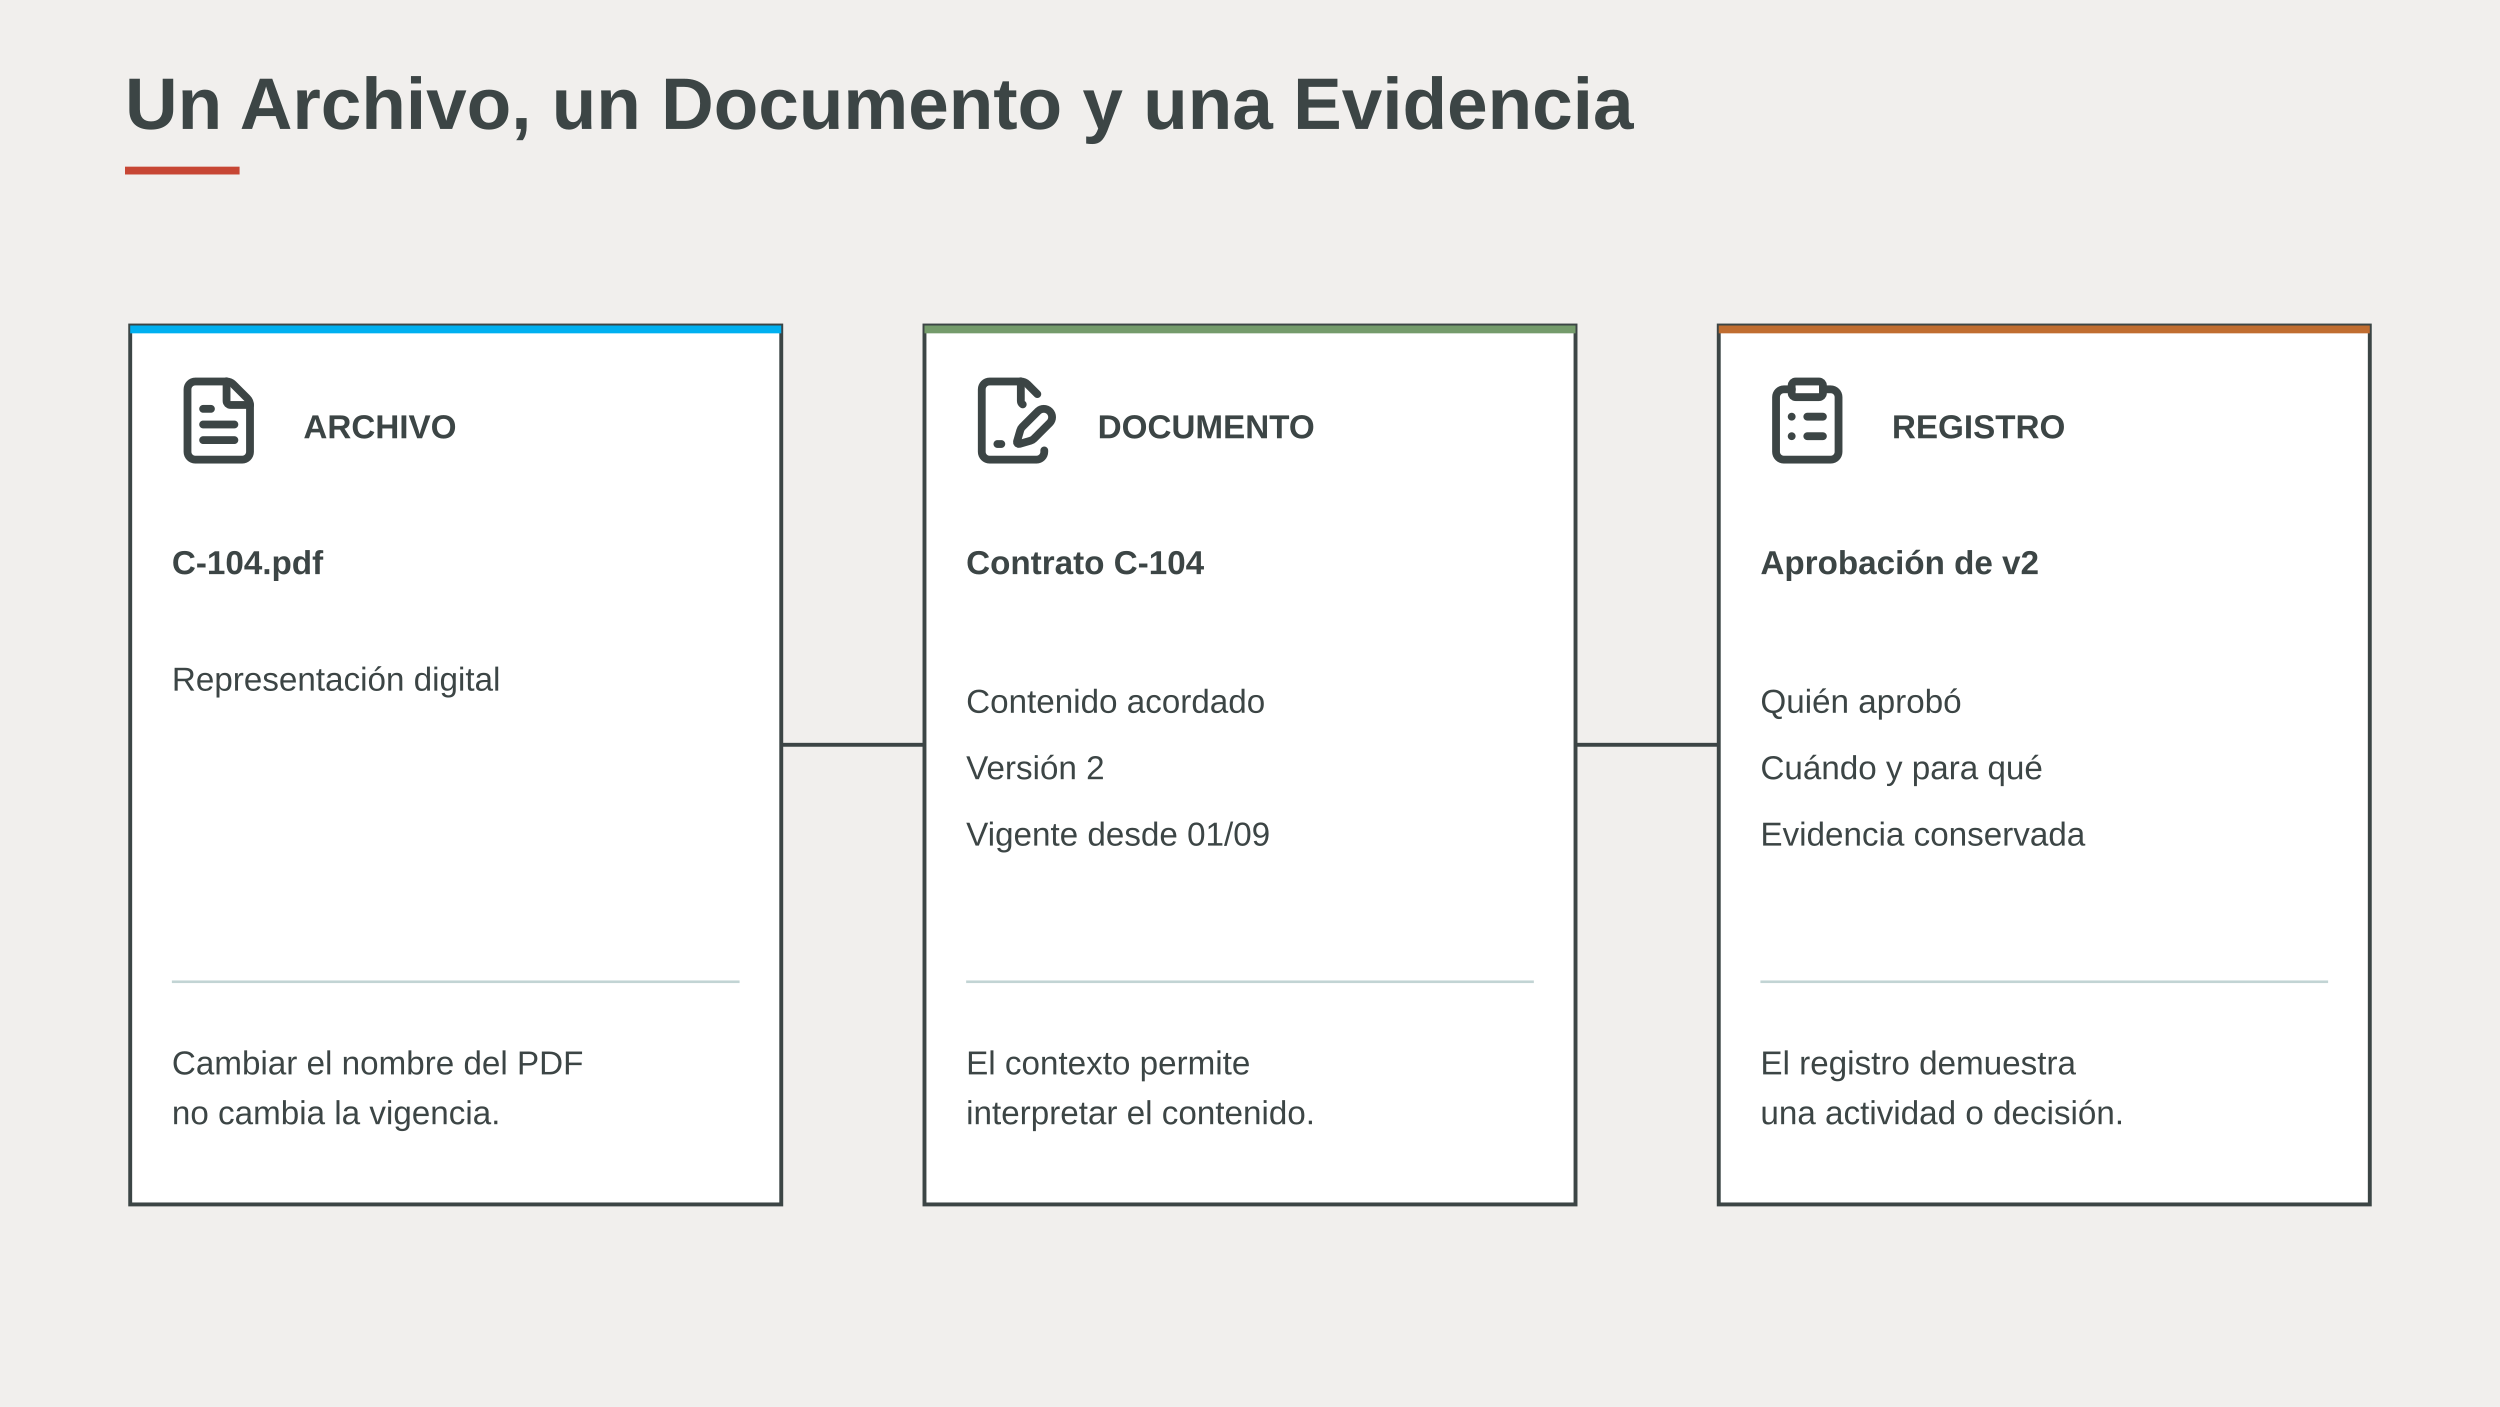
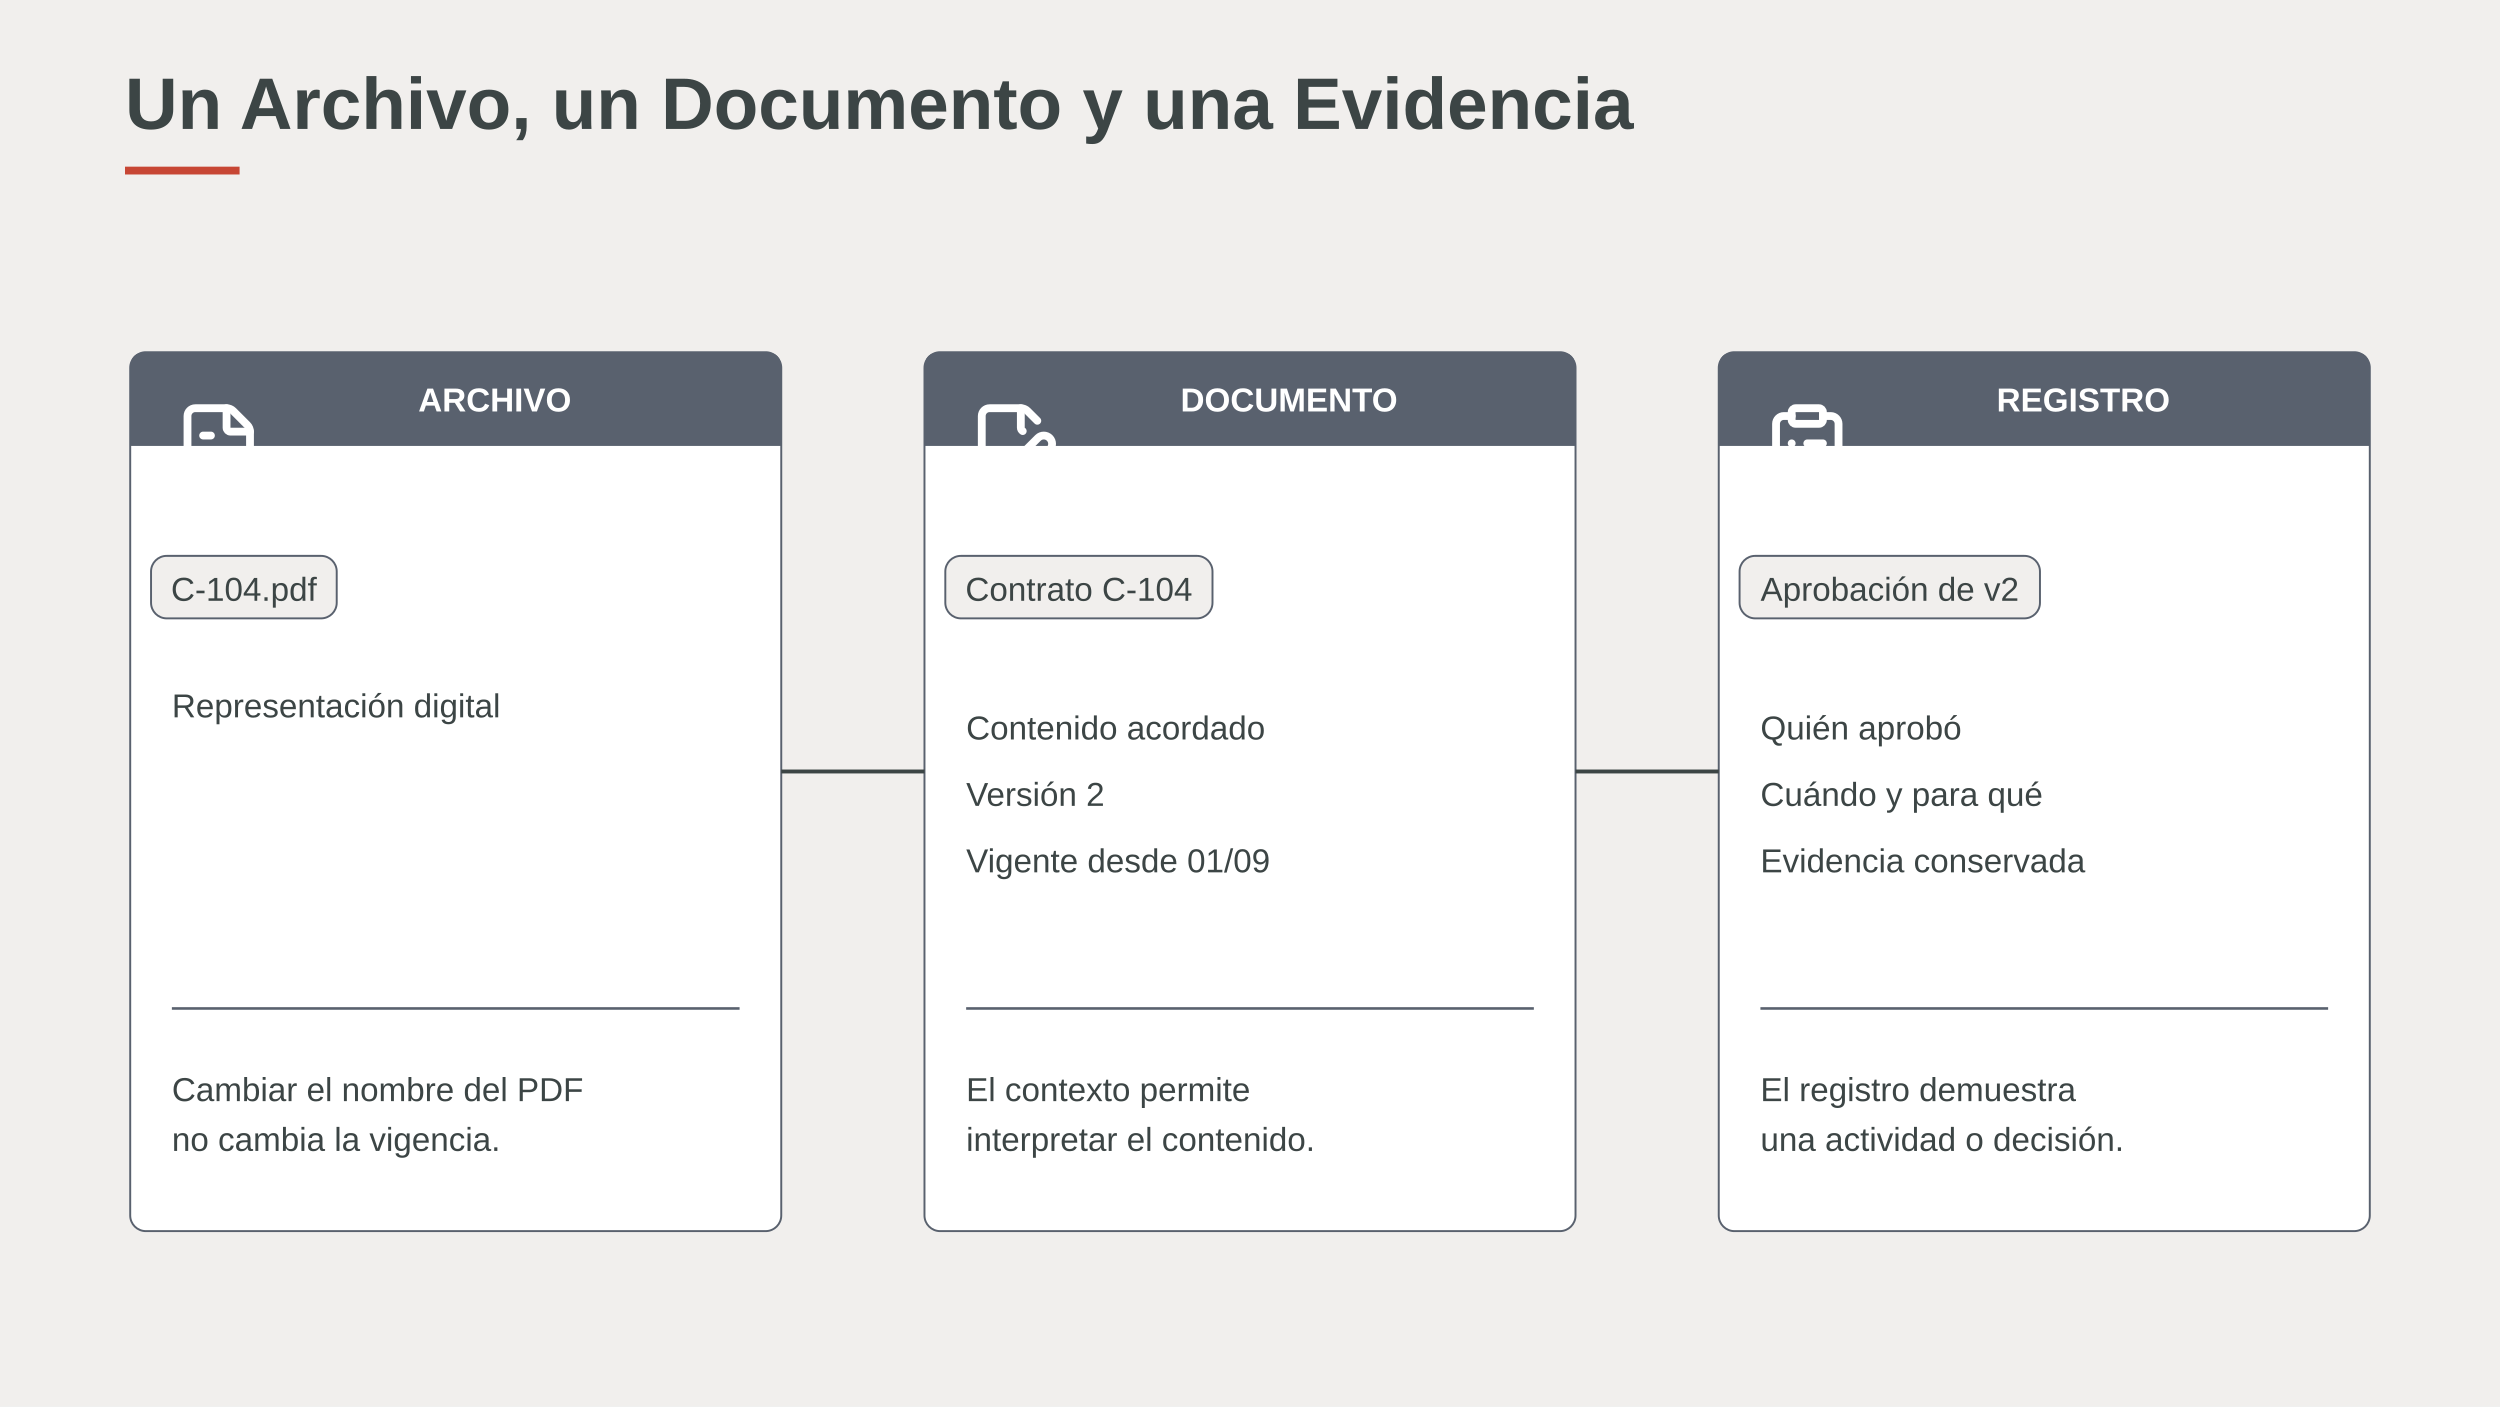
<svg xmlns="http://www.w3.org/2000/svg" viewBox="0 0 1920 1080" role="img" aria-labelledby="title description">
  <g font-family="Segoe UI, Arial, sans-serif">
    <rect x="0" y="0" width="1920" height="1080" rx="0" fill="#F1EFED" stroke="none" stroke-width="2" />
    <rect x="96" y="128" width="88" height="6" rx="0" fill="#C74634" stroke="none" stroke-width="2" />
    <text x="96" y="99" font-size="56" fill="#3C4545" font-weight="700" text-anchor="start">
      <tspan x="96" y="99">Un Archivo, un Documento y una Evidencia</tspan>
    </text>
-     <rect x="100" y="250" width="500" height="675" rx="0" fill="#FFFFFF" stroke="#3C4545" stroke-width="3" />
-     <rect x="100" y="250" width="500" height="6" rx="0" fill="#00B0F0" stroke="none" stroke-width="2" />
-     <g data-svgrepo-icon="document" transform="translate(132 287) scale(3)" color="#3C4545" fill="none" stroke="currentColor" stroke-width="2" stroke-linecap="round" stroke-linejoin="round">
-       <path d="M6 22a2 2 0 0 1-2-2V4a2 2 0 0 1 2-2h8a2.4 2.4 0 0 1 1.704.706l3.588 3.588A2.4 2.4 0 0 1 20 8v12a2 2 0 0 1-2 2z" />
-       <path d="M14 2v5a1 1 0 0 0 1 1h5" />
-       <path d="M10 9H8" />
-       <path d="M16 13H8" />
-       <path d="M16 17H8" />
+     <g data-layout="module-artwork" data-reference="governance-architecture" transform="translate(0.000 20.500)" data-center="960 608">
+       <rect x="100" y="250" width="500" height="675" rx="12" fill="#FFFFFF" stroke="#59616E" stroke-width="1.5" data-table-frame="true" />
+       <path d="M112.0 250.0 H588.0 Q600.0 250.0 600.0 262.0 V322.0 H100.0 V262.0 Q100.0 250.0 112.0 250.0 Z" fill="#59616E" stroke="none" data-table-header="true" />
+       <g data-svgrepo-icon="document" transform="translate(132 287) scale(3)" color="#FFFFFF" fill="none" stroke="currentColor" stroke-width="2" stroke-linecap="round" stroke-linejoin="round">
+         <path d="M6 22a2 2 0 0 1-2-2V4a2 2 0 0 1 2-2h8a2.4 2.4 0 0 1 1.704.706l3.588 3.588A2.4 2.4 0 0 1 20 8v12a2 2 0 0 1-2 2z" />
+         <path d="M14 2v5a1 1 0 0 0 1 1h5" />
+         <path d="M10 9H8" />
+         <path d="M16 13H8" />
+         <path d="M16 17H8" />
+       </g>
+       <text x="380.0" y="295.5" font-size="25.5" fill="#FFFFFF" font-weight="700" text-anchor="middle">
+         <tspan x="380.0" y="295.5">ARCHIVO</tspan>
+       </text>
+       <rect x="116.0" y="406.41" width="142.6" height="48" rx="12" fill="#F1EFED" stroke="#59616E" stroke-width="1.5" data-layout="reference-tag" />
+       <text x="187.3" y="440.91" font-size="25.5" fill="#3C4545" font-weight="400" text-anchor="middle">
+         <tspan x="187.3" y="440.91">C-104.pdf</tspan>
+       </text>
+       <text x="132" y="530.43" font-size="25.5" fill="#3C4545" font-weight="400" text-anchor="start">
+         <tspan x="132" y="530.43">Representación digital</tspan>
+       </text>
+       <line x1="132" y1="754" x2="568" y2="754" stroke="#59616E" stroke-width="2" />
+       <text x="132" y="825.145" font-size="25.5" fill="#3C4545" font-weight="400" text-anchor="start">
+         <tspan x="132" y="825.145">Cambiar el nombre del PDF </tspan>
+         <tspan x="132" y="863.395">no cambia la vigencia.</tspan>
+       </text>
+       <rect x="710" y="250" width="500" height="675" rx="12" fill="#FFFFFF" stroke="#59616E" stroke-width="1.5" data-table-frame="true" />
+       <path d="M722.0 250.0 H1198.0 Q1210.0 250.0 1210.0 262.0 V322.0 H710.0 V262.0 Q710.0 250.0 722.0 250.0 Z" fill="#59616E" stroke="none" data-table-header="true" />
+       <g data-svgrepo-icon="contract" transform="translate(742 287) scale(3)" color="#FFFFFF" fill="none" stroke="currentColor" stroke-width="2" stroke-linecap="round" stroke-linejoin="round">
+         <path d="M14.364 13.634a2 2 0 0 0-.506.854l-.837 2.87a.5.5 0 0 0 .62.62l2.87-.837a2 2 0 0 0 .854-.506l4.013-4.009a1 1 0 0 0-3.004-3.004z" />
+         <path d="M14.487 7.858A1 1 0 0 1 14 7V2" />
+         <path d="M20 19.645V20a2 2 0 0 1-2 2H6a2 2 0 0 1-2-2V4a2 2 0 0 1 2-2h8a2.4 2.4 0 0 1 1.704.706l2.516 2.516" />
+         <path d="M8 18h1" />
+       </g>
+       <text x="990.0" y="295.5" font-size="25.5" fill="#FFFFFF" font-weight="700" text-anchor="middle">
+         <tspan x="990.0" y="295.5">DOCUMENTO</tspan>
+       </text>
+       <rect x="726.0" y="406.41" width="205.197" height="48" rx="12" fill="#F1EFED" stroke="#59616E" stroke-width="1.5" data-layout="reference-tag" />
+       <text x="828.598" y="440.91" font-size="25.5" fill="#3C4545" font-weight="400" text-anchor="middle">
+         <tspan x="828.598" y="440.91">Contrato C-104</tspan>
+       </text>
+       <text x="742" y="547.43" font-size="25.5" fill="#3C4545" font-weight="400" text-anchor="start">
+         <tspan x="742" y="547.43">Contenido acordado </tspan>
+         <tspan x="742" y="598.43">Versión 2 </tspan>
+         <tspan x="742" y="649.43">Vigente desde 01/09</tspan>
+       </text>
+       <line x1="742" y1="754" x2="1178" y2="754" stroke="#59616E" stroke-width="2" />
+       <text x="742" y="825.145" font-size="25.5" fill="#3C4545" font-weight="400" text-anchor="start">
+         <tspan x="742" y="825.145">El contexto permite </tspan>
+         <tspan x="742" y="863.395">interpretar el contenido.</tspan>
+       </text>
+       <rect x="1320" y="250" width="500" height="675" rx="12" fill="#FFFFFF" stroke="#59616E" stroke-width="1.5" data-table-frame="true" />
+       <path d="M1332.0 250.0 H1808.0 Q1820.0 250.0 1820.0 262.0 V322.0 H1320.0 V262.0 Q1320.0 250.0 1332.0 250.0 Z" fill="#59616E" stroke="none" data-table-header="true" />
+       <g data-svgrepo-icon="audit" transform="translate(1352 287) scale(3)" color="#FFFFFF" fill="none" stroke="currentColor" stroke-width="2" stroke-linecap="round" stroke-linejoin="round">
+         <rect width="8" height="4" x="8" y="2" rx="1" ry="1" />
+         <path d="M16 4h2a2 2 0 0 1 2 2v14a2 2 0 0 1-2 2H6a2 2 0 0 1-2-2V6a2 2 0 0 1 2-2h2" />
+         <path d="M12 11h4" />
+         <path d="M12 16h4" />
+         <path d="M8 11h.01" />
+         <path d="M8 16h.01" />
+       </g>
+       <text x="1600.0" y="295.5" font-size="25.5" fill="#FFFFFF" font-weight="700" text-anchor="middle">
+         <tspan x="1600.0" y="295.5">REGISTRO</tspan>
+       </text>
+       <rect x="1336.0" y="406.41" width="230.691" height="48" rx="12" fill="#F1EFED" stroke="#59616E" stroke-width="1.5" data-layout="reference-tag" />
+       <text x="1451.345" y="440.91" font-size="25.5" fill="#3C4545" font-weight="400" text-anchor="middle">
+         <tspan x="1451.345" y="440.91">Aprobación de v2</tspan>
+       </text>
+       <text x="1352" y="547.43" font-size="25.5" fill="#3C4545" font-weight="400" text-anchor="start">
+         <tspan x="1352" y="547.43">Quién aprobó </tspan>
+         <tspan x="1352" y="598.43">Cuándo y para qué </tspan>
+         <tspan x="1352" y="649.43">Evidencia conservada</tspan>
+       </text>
+       <line x1="1352" y1="754" x2="1788" y2="754" stroke="#59616E" stroke-width="2" />
+       <text x="1352" y="825.145" font-size="25.5" fill="#3C4545" font-weight="400" text-anchor="start">
+         <tspan x="1352" y="825.145">El registro demuestra </tspan>
+         <tspan x="1352" y="863.395">una actividad o decisión.</tspan>
+       </text>
+       <line x1="600" y1="572" x2="710" y2="572" stroke="#3C4545" stroke-width="3" />
+       <line x1="1210" y1="572" x2="1320" y2="572" stroke="#3C4545" stroke-width="3" />
    </g>
-     <text x="233" y="336.59" font-size="25.5" fill="#3C4545" font-weight="700" text-anchor="start">
-       <tspan x="233" y="336.59">ARCHIVO</tspan>
-     </text>
-     <text x="132" y="440.91" font-size="25.5" fill="#3C4545" font-weight="700" text-anchor="start">
-       <tspan x="132" y="440.91">C-104.pdf</tspan>
-     </text>
-     <text x="132" y="530.43" font-size="25.5" fill="#3C4545" font-weight="400" text-anchor="start">
-       <tspan x="132" y="530.43">Representación digital</tspan>
-     </text>
-     <line x1="132" y1="754" x2="568" y2="754" stroke="#C2D4D4" stroke-width="2" />
-     <text x="132" y="825.145" font-size="25.5" fill="#3C4545" font-weight="400" text-anchor="start">
-       <tspan x="132" y="825.145">Cambiar el nombre del PDF </tspan>
-       <tspan x="132" y="863.395">no cambia la vigencia.</tspan>
-     </text>
-     <rect x="710" y="250" width="500" height="675" rx="0" fill="#FFFFFF" stroke="#3C4545" stroke-width="3" />
-     <rect x="710" y="250" width="500" height="6" rx="0" fill="#749B6B" stroke="none" stroke-width="2" />
-     <g data-svgrepo-icon="contract" transform="translate(742 287) scale(3)" color="#3C4545" fill="none" stroke="currentColor" stroke-width="2" stroke-linecap="round" stroke-linejoin="round">
-       <path d="M14.364 13.634a2 2 0 0 0-.506.854l-.837 2.87a.5.5 0 0 0 .62.62l2.87-.837a2 2 0 0 0 .854-.506l4.013-4.009a1 1 0 0 0-3.004-3.004z" />
-       <path d="M14.487 7.858A1 1 0 0 1 14 7V2" />
-       <path d="M20 19.645V20a2 2 0 0 1-2 2H6a2 2 0 0 1-2-2V4a2 2 0 0 1 2-2h8a2.4 2.4 0 0 1 1.704.706l2.516 2.516" />
-       <path d="M8 18h1" />
-     </g>
-     <text x="843" y="336.59" font-size="25.5" fill="#3C4545" font-weight="700" text-anchor="start">
-       <tspan x="843" y="336.59">DOCUMENTO</tspan>
-     </text>
-     <text x="742" y="440.91" font-size="25.5" fill="#3C4545" font-weight="700" text-anchor="start">
-       <tspan x="742" y="440.91">Contrato C-104</tspan>
-     </text>
-     <text x="742" y="547.43" font-size="25.5" fill="#3C4545" font-weight="400" text-anchor="start">
-       <tspan x="742" y="547.43">Contenido acordado </tspan>
-       <tspan x="742" y="598.43">Versión 2 </tspan>
-       <tspan x="742" y="649.43">Vigente desde 01/09</tspan>
-     </text>
-     <line x1="742" y1="754" x2="1178" y2="754" stroke="#C2D4D4" stroke-width="2" />
-     <text x="742" y="825.145" font-size="25.5" fill="#3C4545" font-weight="400" text-anchor="start">
-       <tspan x="742" y="825.145">El contexto permite </tspan>
-       <tspan x="742" y="863.395">interpretar el contenido.</tspan>
-     </text>
-     <rect x="1320" y="250" width="500" height="675" rx="0" fill="#FFFFFF" stroke="#3C4545" stroke-width="3" />
-     <rect x="1320" y="250" width="500" height="6" rx="0" fill="#C06D30" stroke="none" stroke-width="2" />
-     <g data-svgrepo-icon="audit" transform="translate(1352 287) scale(3)" color="#3C4545" fill="none" stroke="currentColor" stroke-width="2" stroke-linecap="round" stroke-linejoin="round">
-       <rect width="8" height="4" x="8" y="2" rx="1" ry="1" />
-       <path d="M16 4h2a2 2 0 0 1 2 2v14a2 2 0 0 1-2 2H6a2 2 0 0 1-2-2V6a2 2 0 0 1 2-2h2" />
-       <path d="M12 11h4" />
-       <path d="M12 16h4" />
-       <path d="M8 11h.01" />
-       <path d="M8 16h.01" />
-     </g>
-     <text x="1453" y="336.59" font-size="25.5" fill="#3C4545" font-weight="700" text-anchor="start">
-       <tspan x="1453" y="336.59">REGISTRO</tspan>
-     </text>
-     <text x="1352" y="440.91" font-size="25.5" fill="#3C4545" font-weight="700" text-anchor="start">
-       <tspan x="1352" y="440.91">Aprobación de v2</tspan>
-     </text>
-     <text x="1352" y="547.43" font-size="25.5" fill="#3C4545" font-weight="400" text-anchor="start">
-       <tspan x="1352" y="547.43">Quién aprobó </tspan>
-       <tspan x="1352" y="598.43">Cuándo y para qué </tspan>
-       <tspan x="1352" y="649.43">Evidencia conservada</tspan>
-     </text>
-     <line x1="1352" y1="754" x2="1788" y2="754" stroke="#C2D4D4" stroke-width="2" />
-     <text x="1352" y="825.145" font-size="25.5" fill="#3C4545" font-weight="400" text-anchor="start">
-       <tspan x="1352" y="825.145">El registro demuestra </tspan>
-       <tspan x="1352" y="863.395">una actividad o decisión.</tspan>
-     </text>
-     <line x1="600" y1="572" x2="710" y2="572" stroke="#3C4545" stroke-width="3" />
-     <line x1="1210" y1="572" x2="1320" y2="572" stroke="#3C4545" stroke-width="3" />
  </g>
</svg>
